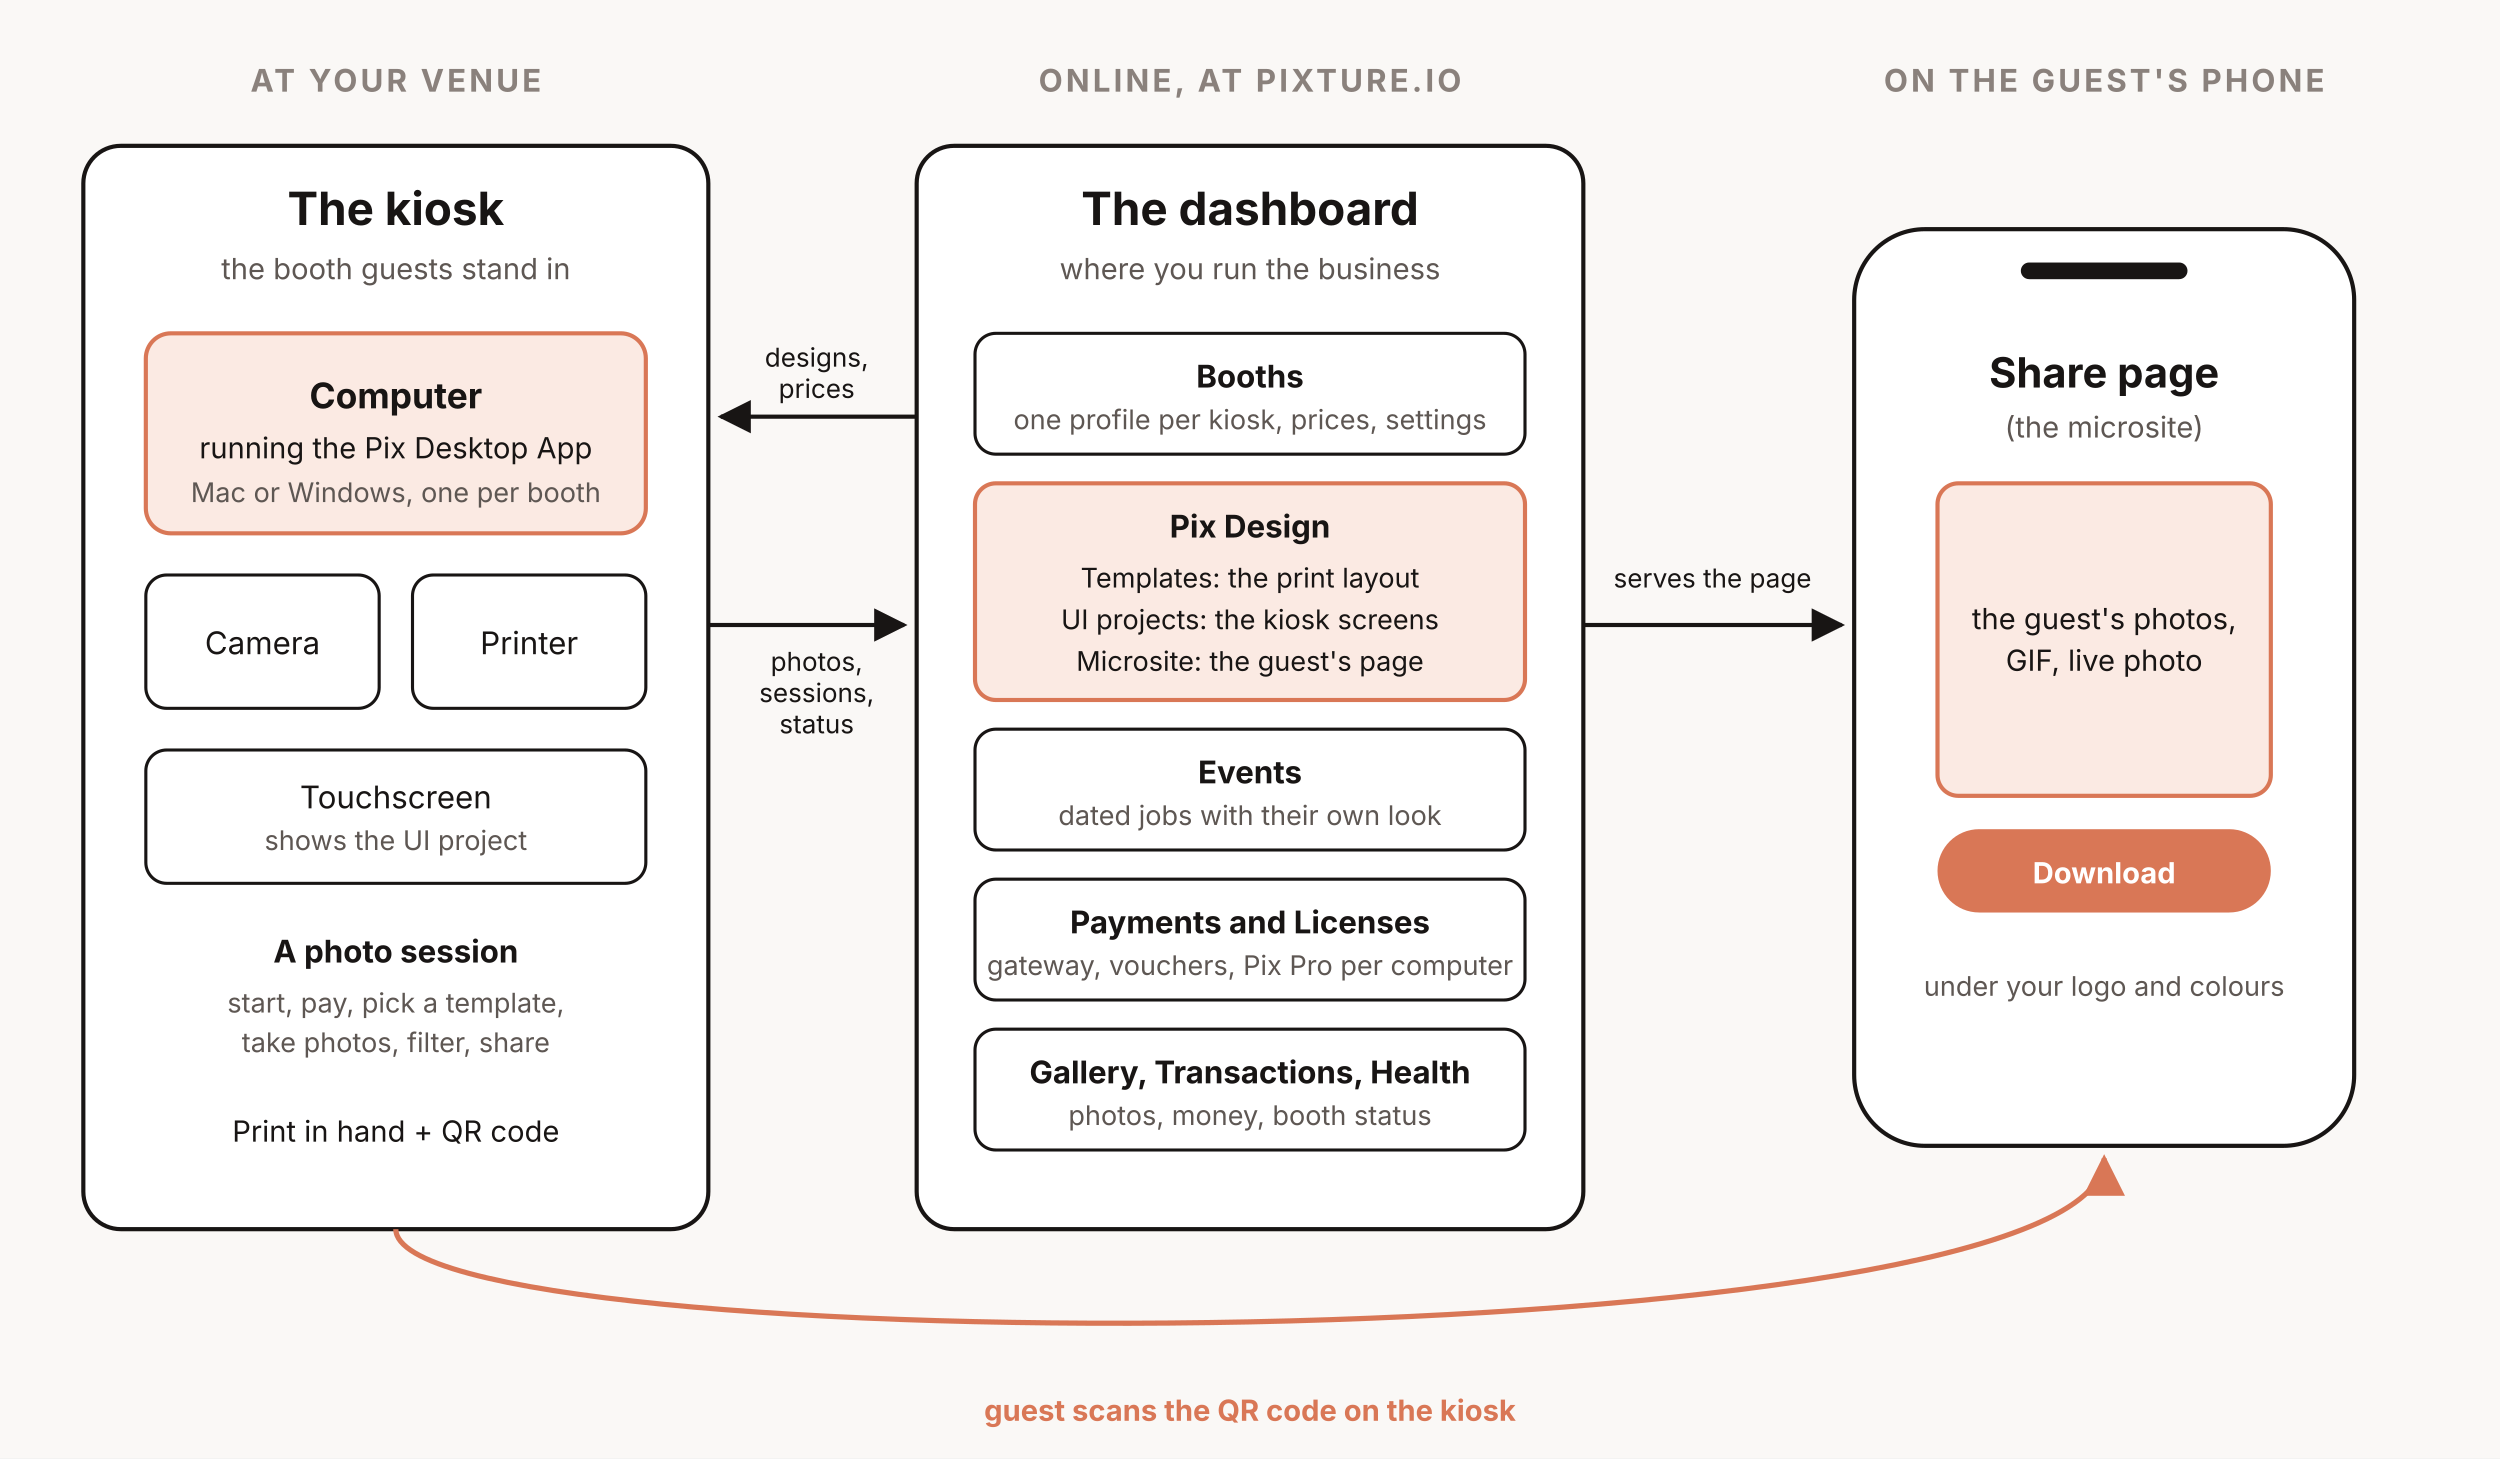
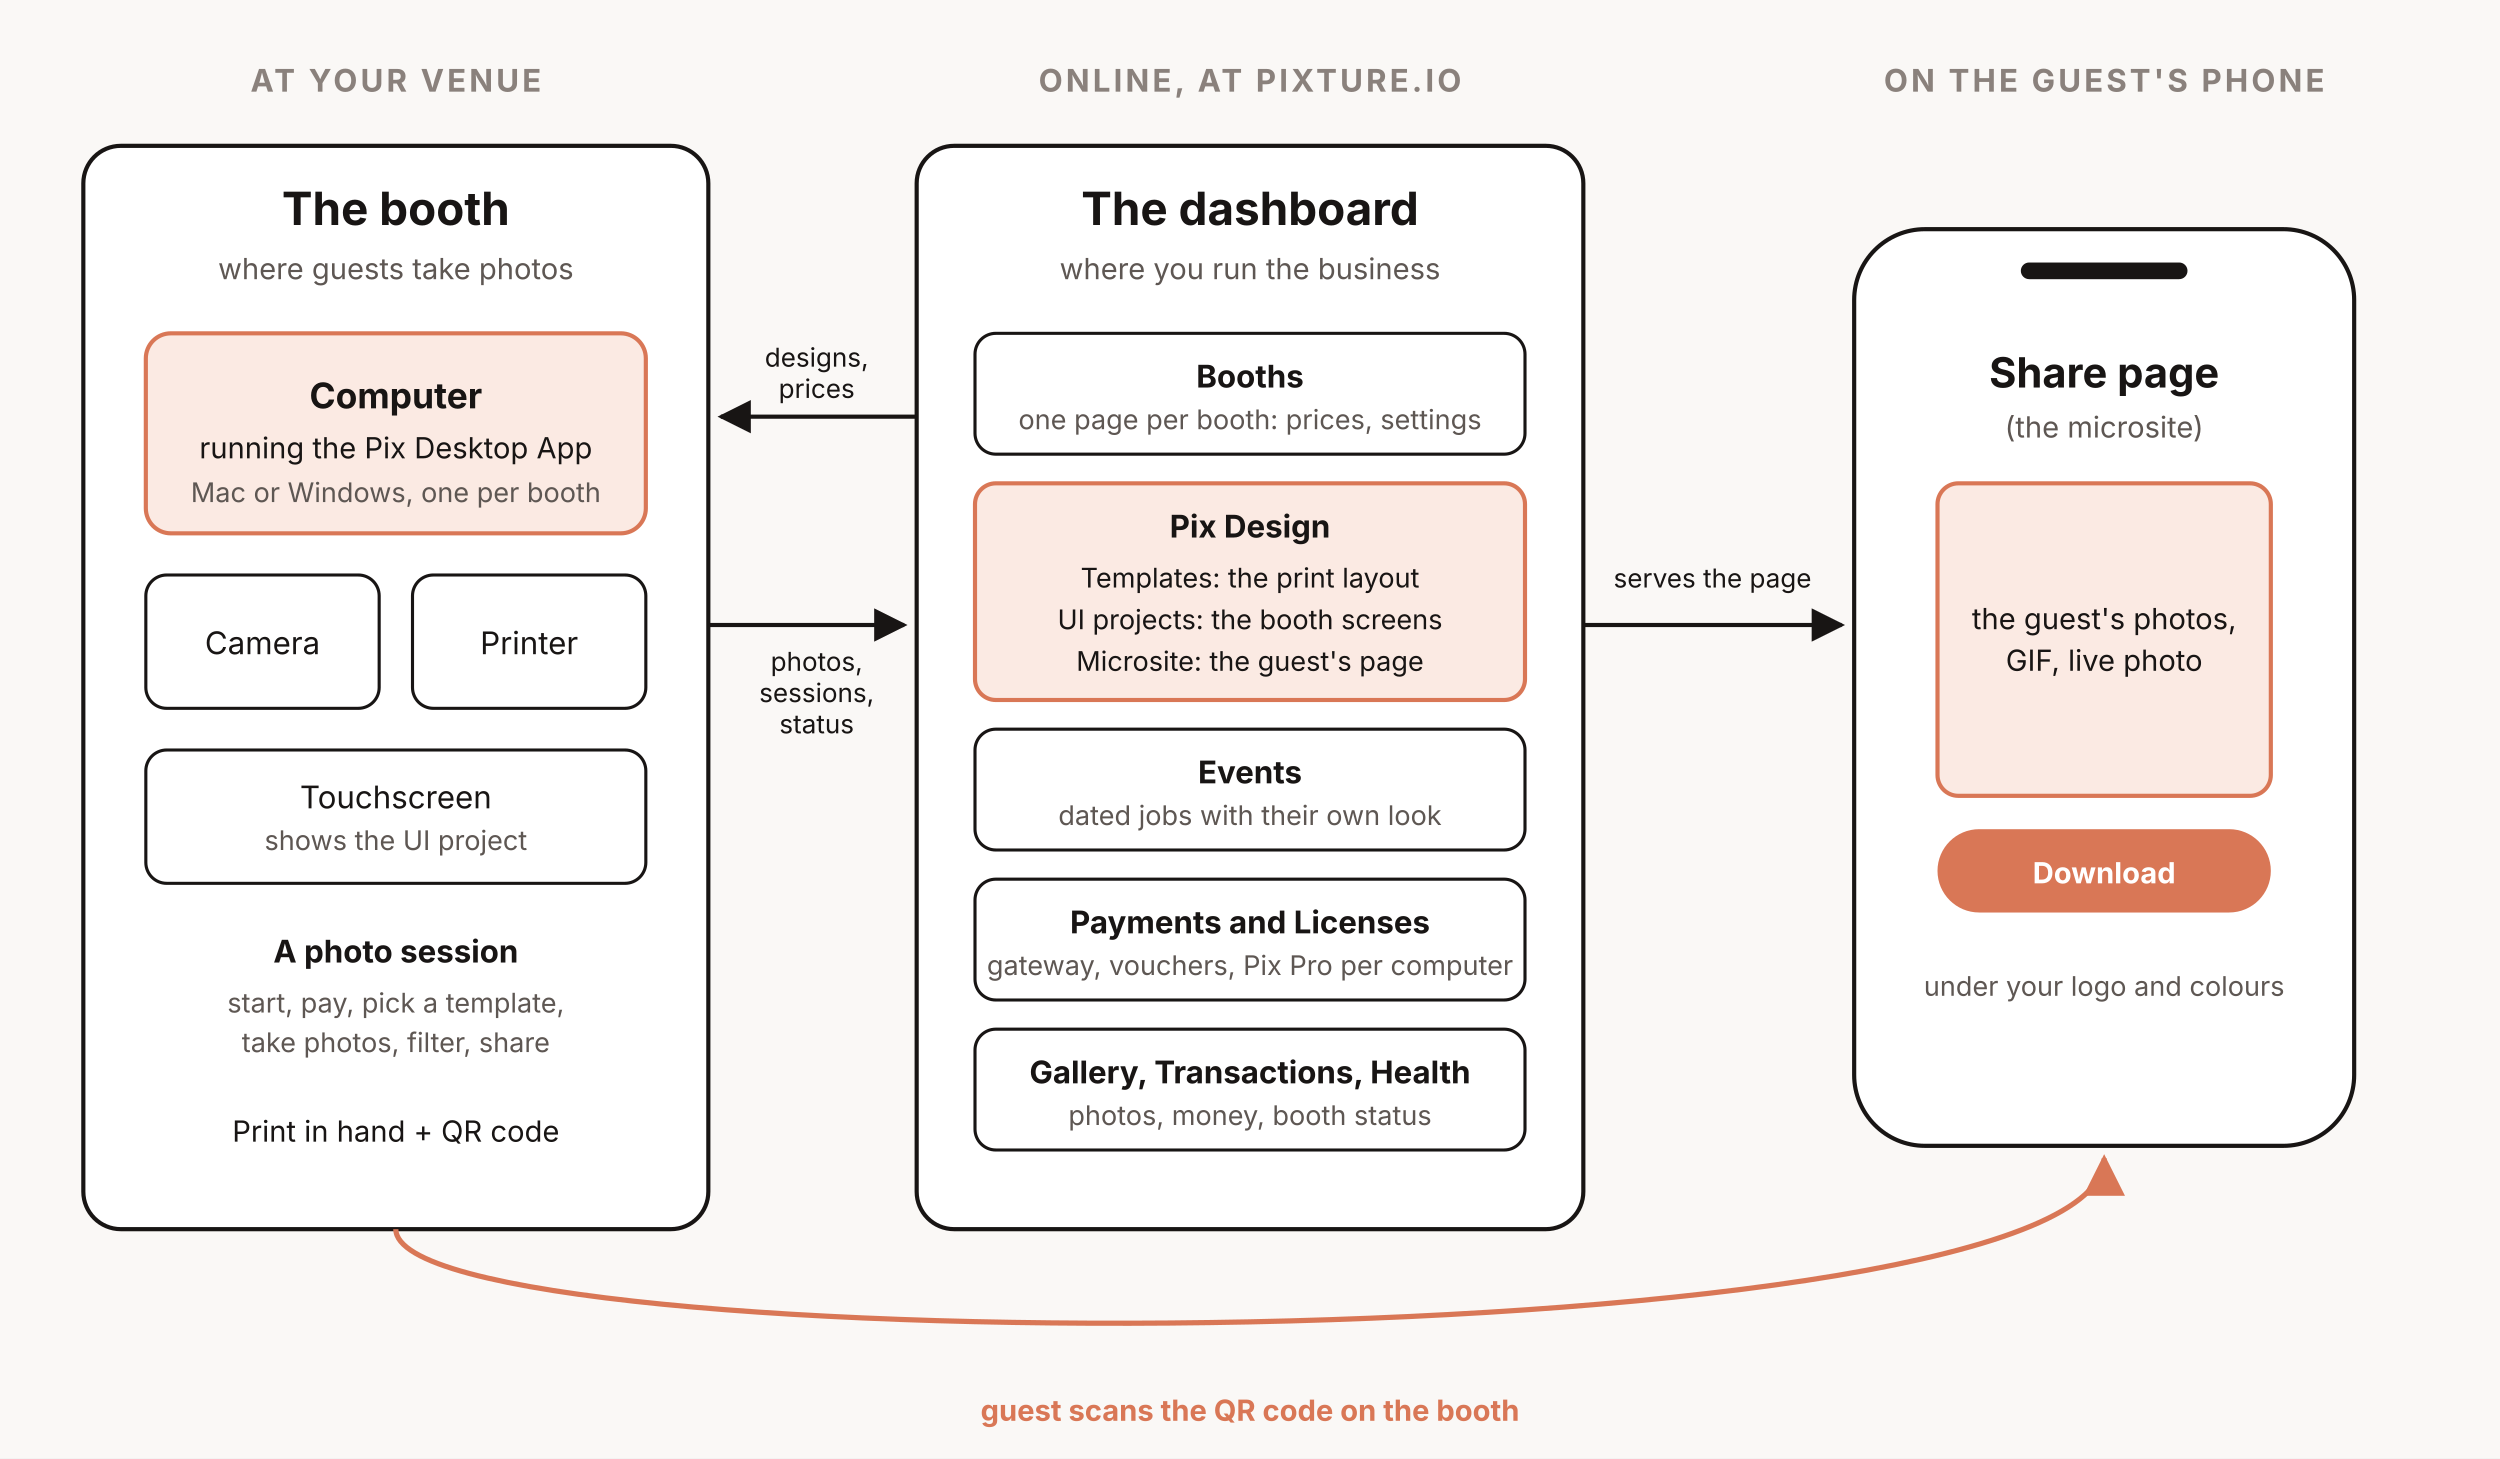
<svg xmlns="http://www.w3.org/2000/svg" viewBox="0 0 1200 700" width="1200" height="700" font-family="Inter, -apple-system, Segoe UI, Helvetica, Arial, sans-serif">
  <defs>
    <marker id="a" viewBox="0 0 10 10" refX="9" refY="5" markerWidth="8" markerHeight="8" orient="auto-start-reverse">
      <path d="M0 0 L10 5 L0 10 z" fill="#181514" />
    </marker>
    <marker id="c" viewBox="0 0 10 10" refX="9" refY="5" markerWidth="8" markerHeight="8" orient="auto-start-reverse">
      <path d="M0 0 L10 5 L0 10 z" fill="#D97756" />
    </marker>
  </defs>
  <rect width="1200" height="700" fill="#FAF8F6" />
  <text x="190" y="44" text-anchor="middle" font-size="15" font-weight="700" fill="#8A817C" letter-spacing="1.5">AT YOUR VENUE</text>
  <text x="600" y="44" text-anchor="middle" font-size="15" font-weight="700" fill="#8A817C" letter-spacing="1.5">ONLINE, AT PIXTURE.IO</text>
  <text x="1010" y="44" text-anchor="middle" font-size="15" font-weight="700" fill="#8A817C" letter-spacing="1.5">ON THE GUEST'S PHONE</text>
  <rect x="40" y="70" width="300" height="520" rx="18" fill="#fff" stroke="#181514" stroke-width="2" />
-   <text x="190" y="108" text-anchor="middle" font-size="22" font-weight="700" fill="#181514">The kiosk</text>
-   <text x="190" y="134" text-anchor="middle" font-size="14" fill="#5E5753">the booth guests stand in</text>
+   <text x="190" y="108" text-anchor="middle" font-size="22" font-weight="700" fill="#181514">The booth</text>
+   <text x="190" y="134" text-anchor="middle" font-size="14" fill="#5E5753">where guests take photos</text>
  <rect x="70" y="160" width="240" height="96" rx="12" fill="#FBEAE3" stroke="#D97756" stroke-width="2" />
  <text x="190" y="196" text-anchor="middle" font-size="17" font-weight="700" fill="#181514">Computer</text>
  <text x="190" y="220" text-anchor="middle" font-size="14" fill="#181514">running the Pix Desktop App</text>
  <text x="190" y="241" text-anchor="middle" font-size="13" fill="#5E5753">Mac or Windows, one per booth</text>
  <rect x="70" y="276" width="112" height="64" rx="10" fill="#fff" stroke="#181514" stroke-width="1.5" />
  <text x="126" y="314" text-anchor="middle" font-size="15" fill="#181514">Camera</text>
  <rect x="198" y="276" width="112" height="64" rx="10" fill="#fff" stroke="#181514" stroke-width="1.5" />
  <text x="254" y="314" text-anchor="middle" font-size="15" fill="#181514">Printer</text>
  <rect x="70" y="360" width="240" height="64" rx="10" fill="#fff" stroke="#181514" stroke-width="1.5" />
  <text x="190" y="388" text-anchor="middle" font-size="15" fill="#181514">Touchscreen</text>
  <text x="190" y="408" text-anchor="middle" font-size="13" fill="#5E5753">shows the UI project</text>
  <text x="190" y="462" text-anchor="middle" font-size="15" font-weight="700" fill="#181514">A photo session</text>
  <text x="190" y="486" text-anchor="middle" font-size="13" fill="#5E5753">start, pay, pick a template,</text>
  <text x="190" y="505" text-anchor="middle" font-size="13" fill="#5E5753">take photos, filter, share</text>
  <text x="190" y="548" text-anchor="middle" font-size="14" fill="#181514">Print in hand + QR code</text>
  <rect x="440" y="70" width="320" height="520" rx="18" fill="#fff" stroke="#181514" stroke-width="2" />
  <text x="600" y="108" text-anchor="middle" font-size="22" font-weight="700" fill="#181514">The dashboard</text>
  <text x="600" y="134" text-anchor="middle" font-size="14" fill="#5E5753">where you run the business</text>
  <rect x="468" y="160" width="264" height="58" rx="10" fill="#fff" stroke="#181514" stroke-width="1.5" />
  <text x="600" y="186" text-anchor="middle" font-size="15" font-weight="700" fill="#181514">Booths</text>
-   <text x="600" y="206" text-anchor="middle" font-size="13" fill="#5E5753">one profile per kiosk, prices, settings</text>
+   <text x="600" y="206" text-anchor="middle" font-size="13" fill="#5E5753">one page per booth: prices, settings</text>
  <rect x="468" y="232" width="264" height="104" rx="10" fill="#FBEAE3" stroke="#D97756" stroke-width="2" />
  <text x="600" y="258" text-anchor="middle" font-size="15" font-weight="700" fill="#181514">Pix Design</text>
  <text x="600" y="282" text-anchor="middle" font-size="13" fill="#181514">Templates: the print layout</text>
-   <text x="600" y="302" text-anchor="middle" font-size="13" fill="#181514">UI projects: the kiosk screens</text>
+   <text x="600" y="302" text-anchor="middle" font-size="13" fill="#181514">UI projects: the booth screens</text>
  <text x="600" y="322" text-anchor="middle" font-size="13" fill="#181514">Microsite: the guest's page</text>
  <rect x="468" y="350" width="264" height="58" rx="10" fill="#fff" stroke="#181514" stroke-width="1.5" />
  <text x="600" y="376" text-anchor="middle" font-size="15" font-weight="700" fill="#181514">Events</text>
  <text x="600" y="396" text-anchor="middle" font-size="13" fill="#5E5753">dated jobs with their own look</text>
  <rect x="468" y="422" width="264" height="58" rx="10" fill="#fff" stroke="#181514" stroke-width="1.5" />
  <text x="600" y="448" text-anchor="middle" font-size="15" font-weight="700" fill="#181514">Payments and Licenses</text>
  <text x="600" y="468" text-anchor="middle" font-size="13" fill="#5E5753">gateway, vouchers, Pix Pro per computer</text>
  <rect x="468" y="494" width="264" height="58" rx="10" fill="#fff" stroke="#181514" stroke-width="1.5" />
  <text x="600" y="520" text-anchor="middle" font-size="15" font-weight="700" fill="#181514">Gallery, Transactions, Health</text>
  <text x="600" y="540" text-anchor="middle" font-size="13" fill="#5E5753">photos, money, booth status</text>
  <rect x="890" y="110" width="240" height="440" rx="34" fill="#fff" stroke="#181514" stroke-width="2" />
  <rect x="970" y="126" width="80" height="8" rx="4" fill="#181514" />
  <text x="1010" y="186" text-anchor="middle" font-size="20" font-weight="700" fill="#181514">Share page</text>
  <text x="1010" y="210" text-anchor="middle" font-size="14" fill="#5E5753">(the microsite)</text>
  <rect x="930" y="232" width="160" height="150" rx="10" fill="#FBEAE3" stroke="#D97756" stroke-width="2" />
  <text x="1010" y="302" text-anchor="middle" font-size="14" fill="#181514">the guest's photos,</text>
  <text x="1010" y="322" text-anchor="middle" font-size="14" fill="#181514">GIF, live photo</text>
  <rect x="930" y="398" width="160" height="40" rx="20" fill="#D97756" />
  <text x="1010" y="424" text-anchor="middle" font-size="14" font-weight="700" fill="#fff">Download</text>
  <text x="1010" y="478" text-anchor="middle" font-size="13" fill="#5E5753">under your logo and colours</text>
  <path d="M440 200 L346 200" stroke="#181514" stroke-width="2" fill="none" marker-end="url(#a)" />
  <text x="392" y="176" text-anchor="middle" font-size="12.5" fill="#181514">designs,</text>
  <text x="392" y="191" text-anchor="middle" font-size="12.5" fill="#181514">prices</text>
  <path d="M340 300 L434 300" stroke="#181514" stroke-width="2" fill="none" marker-end="url(#a)" />
  <text x="392" y="322" text-anchor="middle" font-size="12.5" fill="#181514">photos,</text>
  <text x="392" y="337" text-anchor="middle" font-size="12.5" fill="#181514">sessions,</text>
  <text x="392" y="352" text-anchor="middle" font-size="12.5" fill="#181514">status</text>
  <path d="M760 300 L884 300" stroke="#181514" stroke-width="2" fill="none" marker-end="url(#a)" />
  <text x="822" y="282" text-anchor="middle" font-size="12.5" fill="#181514">serves the page</text>
  <path d="M190 590 C190 655, 1010 655, 1010 556" stroke="#D97756" stroke-width="2.5" fill="none" marker-end="url(#c)" />
-   <text x="600" y="682" text-anchor="middle" font-size="14" font-weight="700" fill="#D97756">guest scans the QR code on the kiosk</text>
+   <text x="600" y="682" text-anchor="middle" font-size="14" font-weight="700" fill="#D97756">guest scans the QR code on the booth</text>
</svg>
